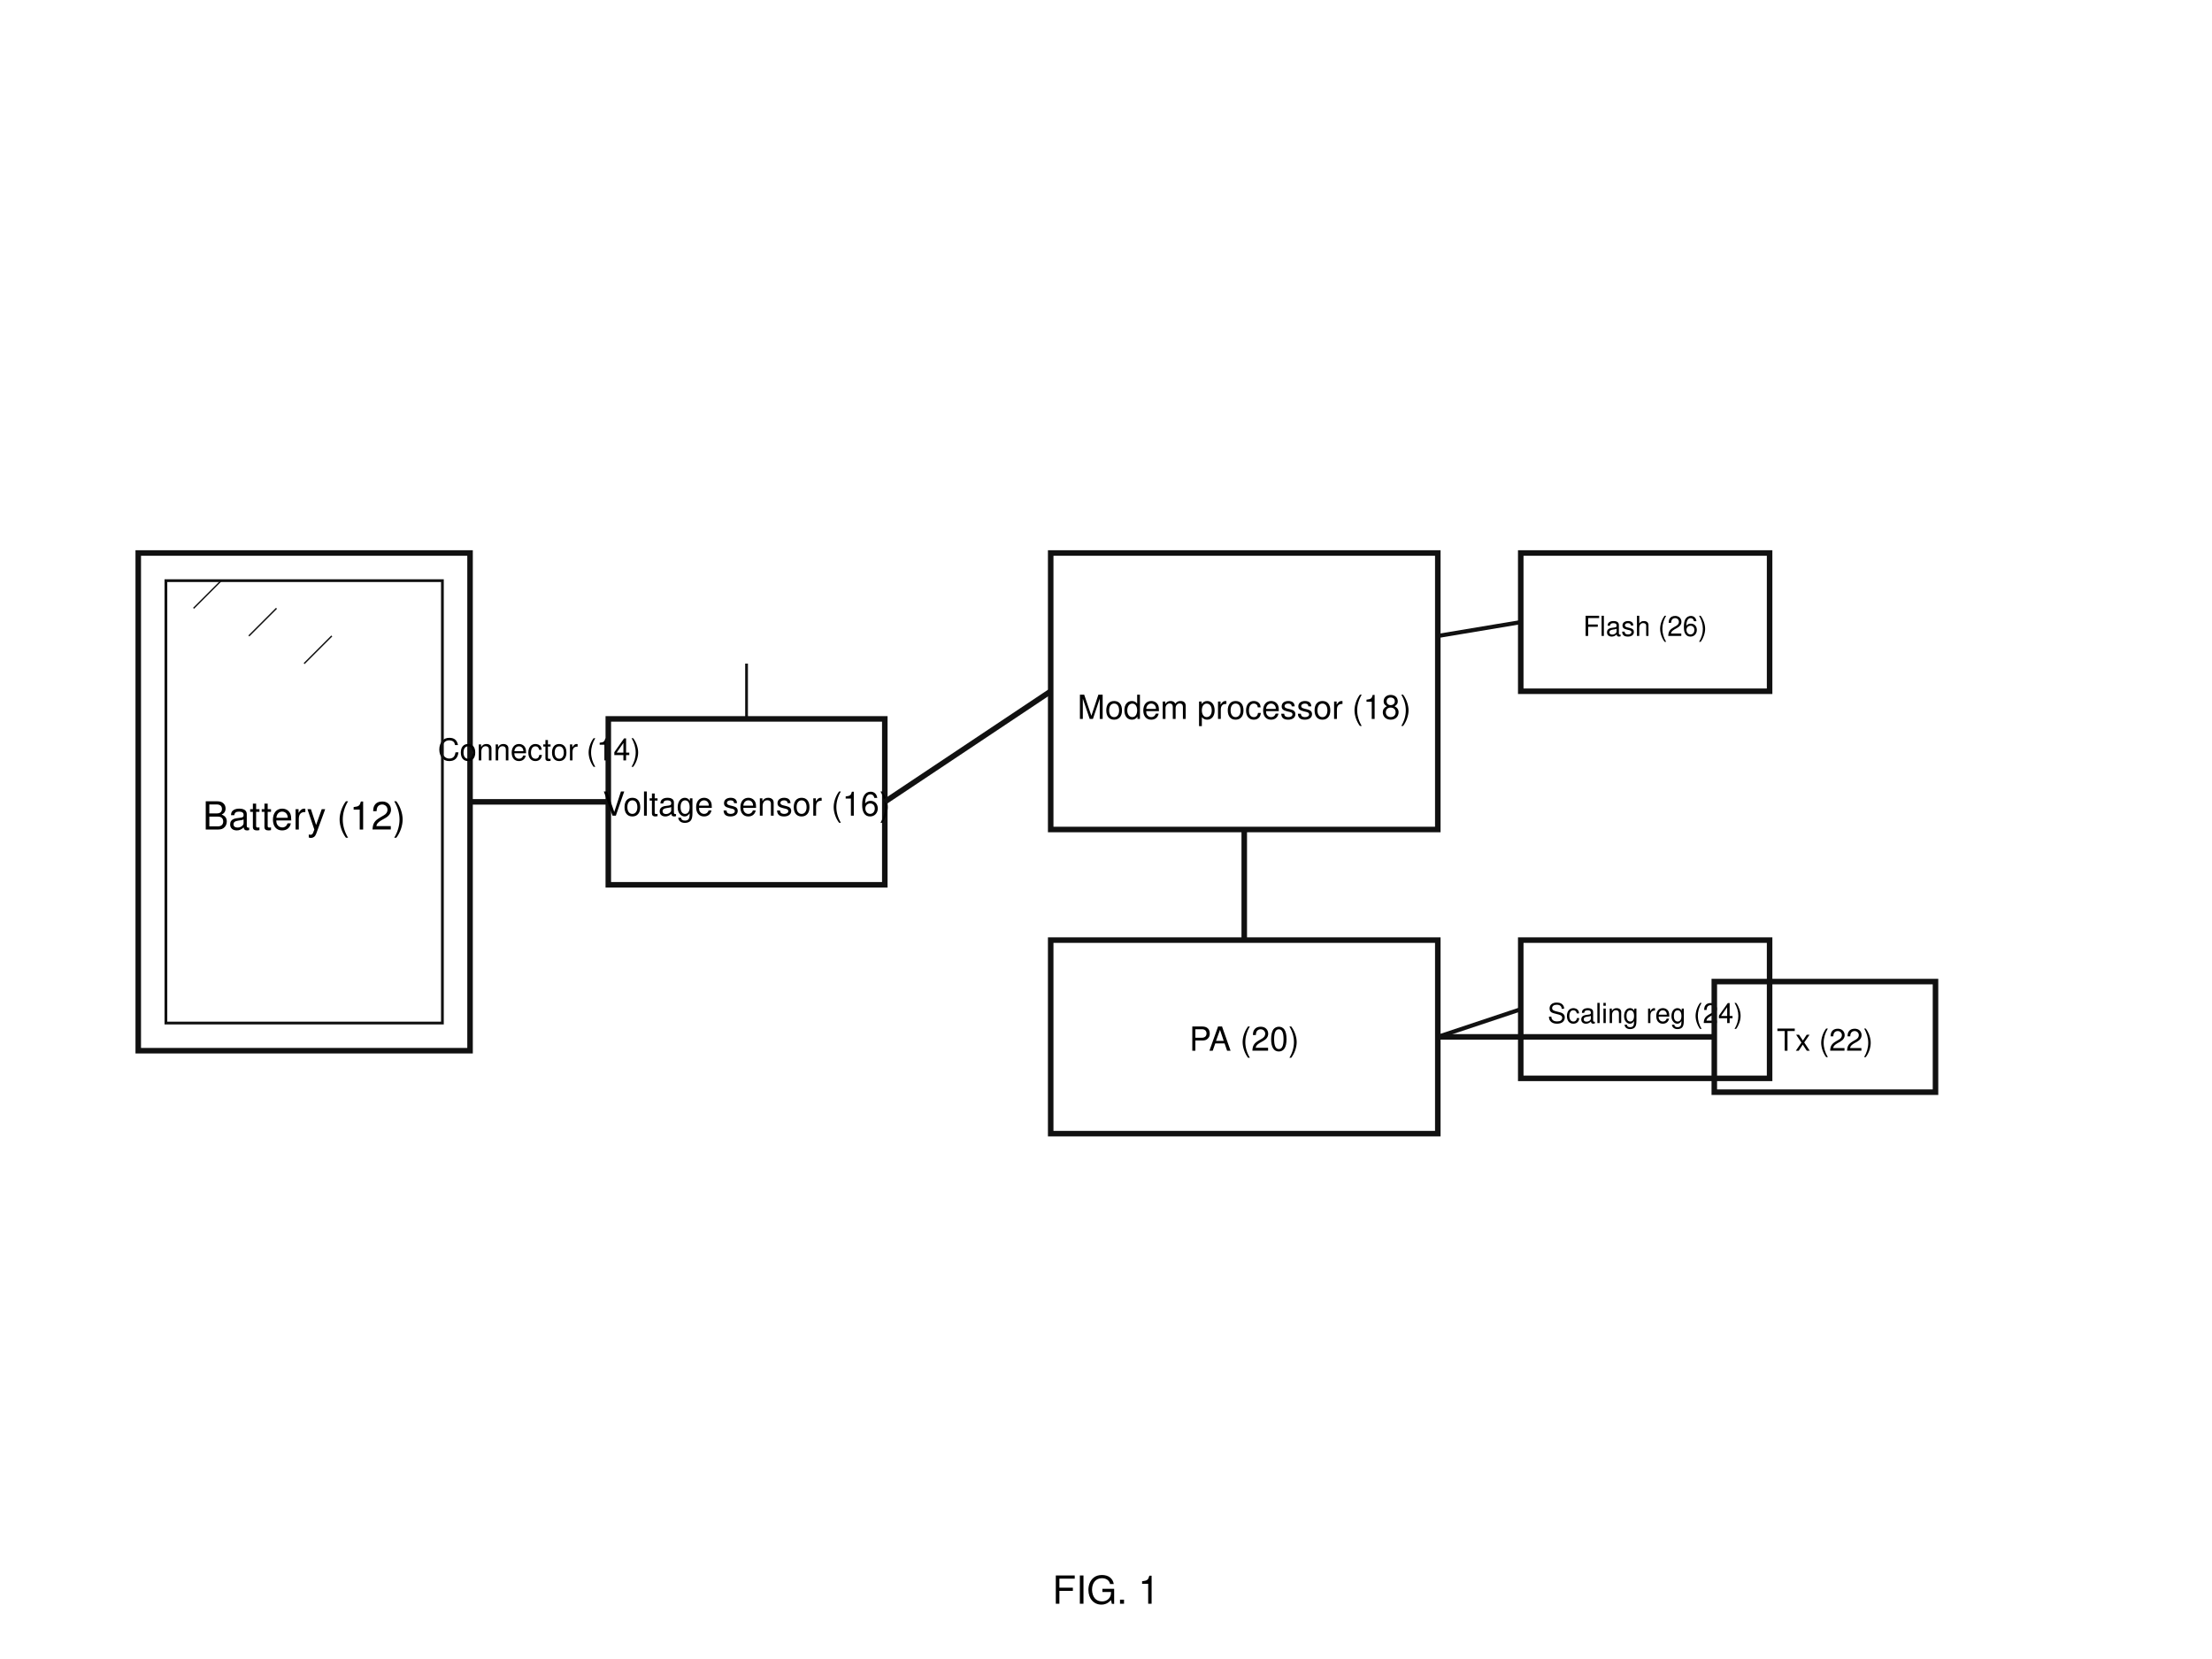
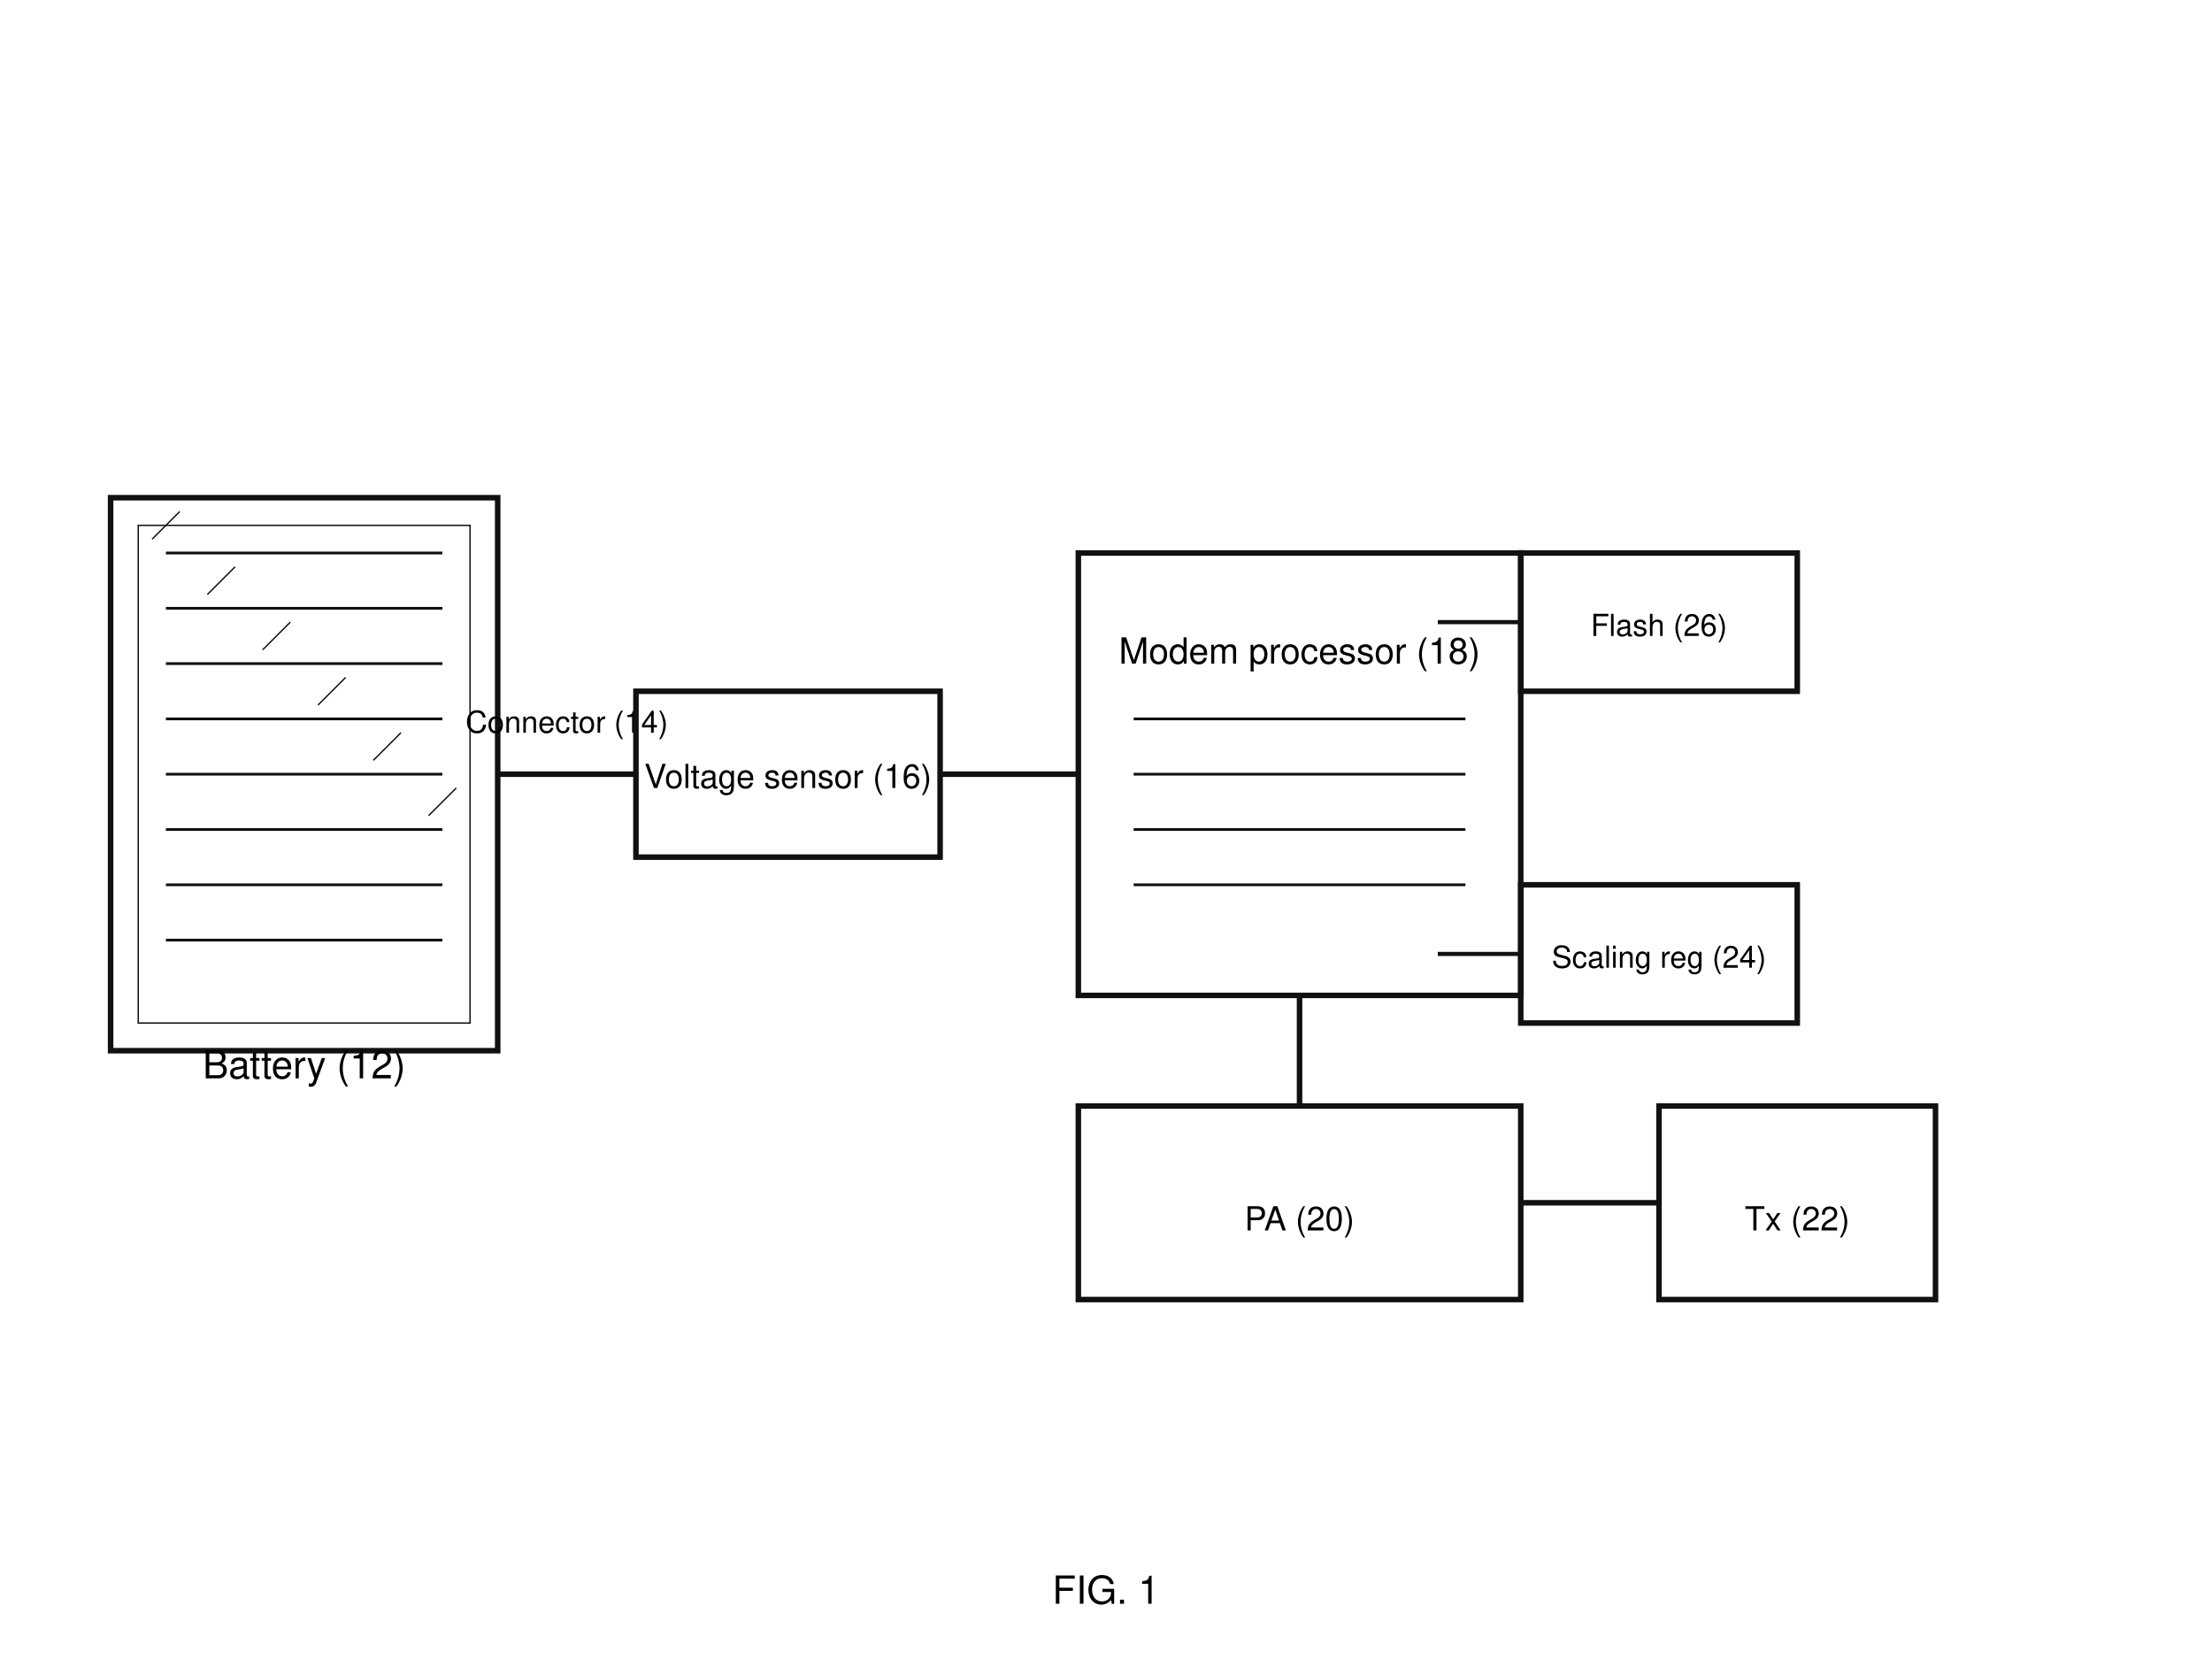
<svg xmlns="http://www.w3.org/2000/svg" width="800" height="600" viewBox="0 0 800 600">
  <rect width="800" height="600" fill="#ffffff" />
-   <rect x="50" y="200" width="120" height="180" fill="none" stroke="#111" stroke-width="2" />
-   <text x="110" y="300" font-family="Helvetica, Arial, sans-serif" font-size="14" text-anchor="middle">Battery (12)</text>
-   <line x1="170" y1="290" x2="220" y2="290" stroke="#111" stroke-width="2" />
-   <text x="195" y="275" font-family="Helvetica, Arial, sans-serif" font-size="11" text-anchor="middle">Connector (14)</text>
-   <rect x="220" y="260" width="100" height="60" fill="none" stroke="#111" stroke-width="2" />
-   <text x="270" y="295" font-family="Helvetica, Arial, sans-serif" font-size="12" text-anchor="middle">Voltage sensor (16)</text>
-   <line x1="270" y1="260" x2="270" y2="240" stroke="#111" stroke-width="1" />
-   <rect x="380" y="200" width="140" height="100" fill="none" stroke="#111" stroke-width="2" />
-   <text x="450" y="260" font-family="Helvetica, Arial, sans-serif" font-size="12" text-anchor="middle">Modem processor (18)</text>
-   <line x1="320" y1="290" x2="380" y2="250" stroke="#111" stroke-width="2" />
-   <rect x="380" y="340" width="140" height="70" fill="none" stroke="#111" stroke-width="2" />
-   <text x="450" y="380" font-family="Helvetica, Arial, sans-serif" font-size="12" text-anchor="middle">PA (20)</text>
-   <line x1="450" y1="300" x2="450" y2="340" stroke="#111" stroke-width="2" />
-   <rect x="550" y="340" width="90" height="50" fill="none" stroke="#111" stroke-width="2" />
-   <text x="595" y="370" font-family="Helvetica, Arial, sans-serif" font-size="10" text-anchor="middle">Scaling reg (24)</text>
-   <line x1="520" y1="375" x2="550" y2="365" stroke="#111" stroke-width="1.5" />
-   <rect x="550" y="200" width="90" height="50" fill="none" stroke="#111" stroke-width="2" />
-   <text x="595" y="230" font-family="Helvetica, Arial, sans-serif" font-size="10" text-anchor="middle">Flash (26)</text>
-   <line x1="520" y1="230" x2="550" y2="225" stroke="#111" stroke-width="1.5" />
-   <line x1="520" y1="375" x2="620" y2="375" stroke="#111" stroke-width="2" />
-   <rect x="620" y="355" width="80" height="40" fill="none" stroke="#111" stroke-width="2" />
-   <text x="660" y="380" font-family="Helvetica, Arial, sans-serif" font-size="11" text-anchor="middle">Tx (22)</text>
-   <path d="M60 210 L160 210 L160 370 L60 370 Z" fill="none" stroke="#111" stroke-width="1" />
-   <line x1="70" y1="220" x2="80" y2="210" stroke="#111" stroke-width="0.5" />
-   <line x1="90" y1="230" x2="100" y2="220" stroke="#111" stroke-width="0.5" />
-   <line x1="110" y1="240" x2="120" y2="230" stroke="#111" stroke-width="0.5" />
+   <rect x="40" y="180" width="140" height="200" fill="none" stroke="#111" stroke-width="2" />
+   <line x1="60" y1="200" x2="160" y2="200" stroke="#111" stroke-width="1" />
+   <line x1="60" y1="220" x2="160" y2="220" stroke="#111" stroke-width="1" />
+   <line x1="60" y1="240" x2="160" y2="240" stroke="#111" stroke-width="1" />
+   <line x1="60" y1="260" x2="160" y2="260" stroke="#111" stroke-width="1" />
+   <line x1="60" y1="280" x2="160" y2="280" stroke="#111" stroke-width="1" />
+   <line x1="60" y1="300" x2="160" y2="300" stroke="#111" stroke-width="1" />
+   <line x1="60" y1="320" x2="160" y2="320" stroke="#111" stroke-width="1" />
+   <line x1="60" y1="340" x2="160" y2="340" stroke="#111" stroke-width="1" />
+   <text x="110" y="390" font-family="Helvetica, Arial, sans-serif" font-size="14" text-anchor="middle">Battery (12)</text>
+   <line x1="180" y1="280" x2="230" y2="280" stroke="#111" stroke-width="2" />
+   <text x="205" y="265" font-family="Helvetica, Arial, sans-serif" font-size="11" text-anchor="middle">Connector (14)</text>
+   <rect x="230" y="250" width="110" height="60" fill="none" stroke="#111" stroke-width="2" />
+   <text x="285" y="285" font-family="Helvetica, Arial, sans-serif" font-size="12" text-anchor="middle">Voltage sensor (16)</text>
+   <line x1="340" y1="280" x2="390" y2="280" stroke="#111" stroke-width="2" />
+   <rect x="390" y="200" width="160" height="160" fill="none" stroke="#111" stroke-width="2" />
+   <text x="470" y="240" font-family="Helvetica, Arial, sans-serif" font-size="13" text-anchor="middle">Modem processor (18)</text>
+   <line x1="410" y1="260" x2="530" y2="260" stroke="#111" stroke-width="1" />
+   <line x1="410" y1="280" x2="530" y2="280" stroke="#111" stroke-width="1" />
+   <line x1="410" y1="300" x2="530" y2="300" stroke="#111" stroke-width="1" />
+   <line x1="410" y1="320" x2="530" y2="320" stroke="#111" stroke-width="1" />
+   <line x1="470" y1="360" x2="470" y2="400" stroke="#111" stroke-width="2" />
+   <rect x="390" y="400" width="160" height="70" fill="none" stroke="#111" stroke-width="2" />
+   <text x="470" y="445" font-family="Helvetica, Arial, sans-serif" font-size="12" text-anchor="middle">PA (20)</text>
+   <line x1="550" y1="435" x2="600" y2="435" stroke="#111" stroke-width="2" />
+   <rect x="600" y="400" width="100" height="70" fill="none" stroke="#111" stroke-width="2" />
+   <text x="650" y="445" font-family="Helvetica, Arial, sans-serif" font-size="12" text-anchor="middle">Tx (22)</text>
+   <rect x="550" y="320" width="100" height="50" fill="none" stroke="#111" stroke-width="2" />
+   <text x="600" y="350" font-family="Helvetica, Arial, sans-serif" font-size="11" text-anchor="middle">Scaling reg (24)</text>
+   <line x1="520" y1="345" x2="550" y2="345" stroke="#111" stroke-width="1.5" />
+   <rect x="550" y="200" width="100" height="50" fill="none" stroke="#111" stroke-width="2" />
+   <text x="600" y="230" font-family="Helvetica, Arial, sans-serif" font-size="11" text-anchor="middle">Flash (26)</text>
+   <line x1="520" y1="225" x2="550" y2="225" stroke="#111" stroke-width="1.5" />
+   <path d="M50 190 L170 190 L170 370 L50 370 Z" fill="none" stroke="#111" stroke-width="0.5" />
+   <line x1="55" y1="195" x2="65" y2="185" stroke="#111" stroke-width="0.5" />
+   <line x1="75" y1="215" x2="85" y2="205" stroke="#111" stroke-width="0.5" />
+   <line x1="95" y1="235" x2="105" y2="225" stroke="#111" stroke-width="0.5" />
+   <line x1="115" y1="255" x2="125" y2="245" stroke="#111" stroke-width="0.5" />
+   <line x1="135" y1="275" x2="145" y2="265" stroke="#111" stroke-width="0.5" />
+   <line x1="155" y1="295" x2="165" y2="285" stroke="#111" stroke-width="0.5" />
  <text x="400" y="580" font-family="Helvetica, Arial, sans-serif" font-size="14" text-anchor="middle">FIG. 1</text>
</svg>
